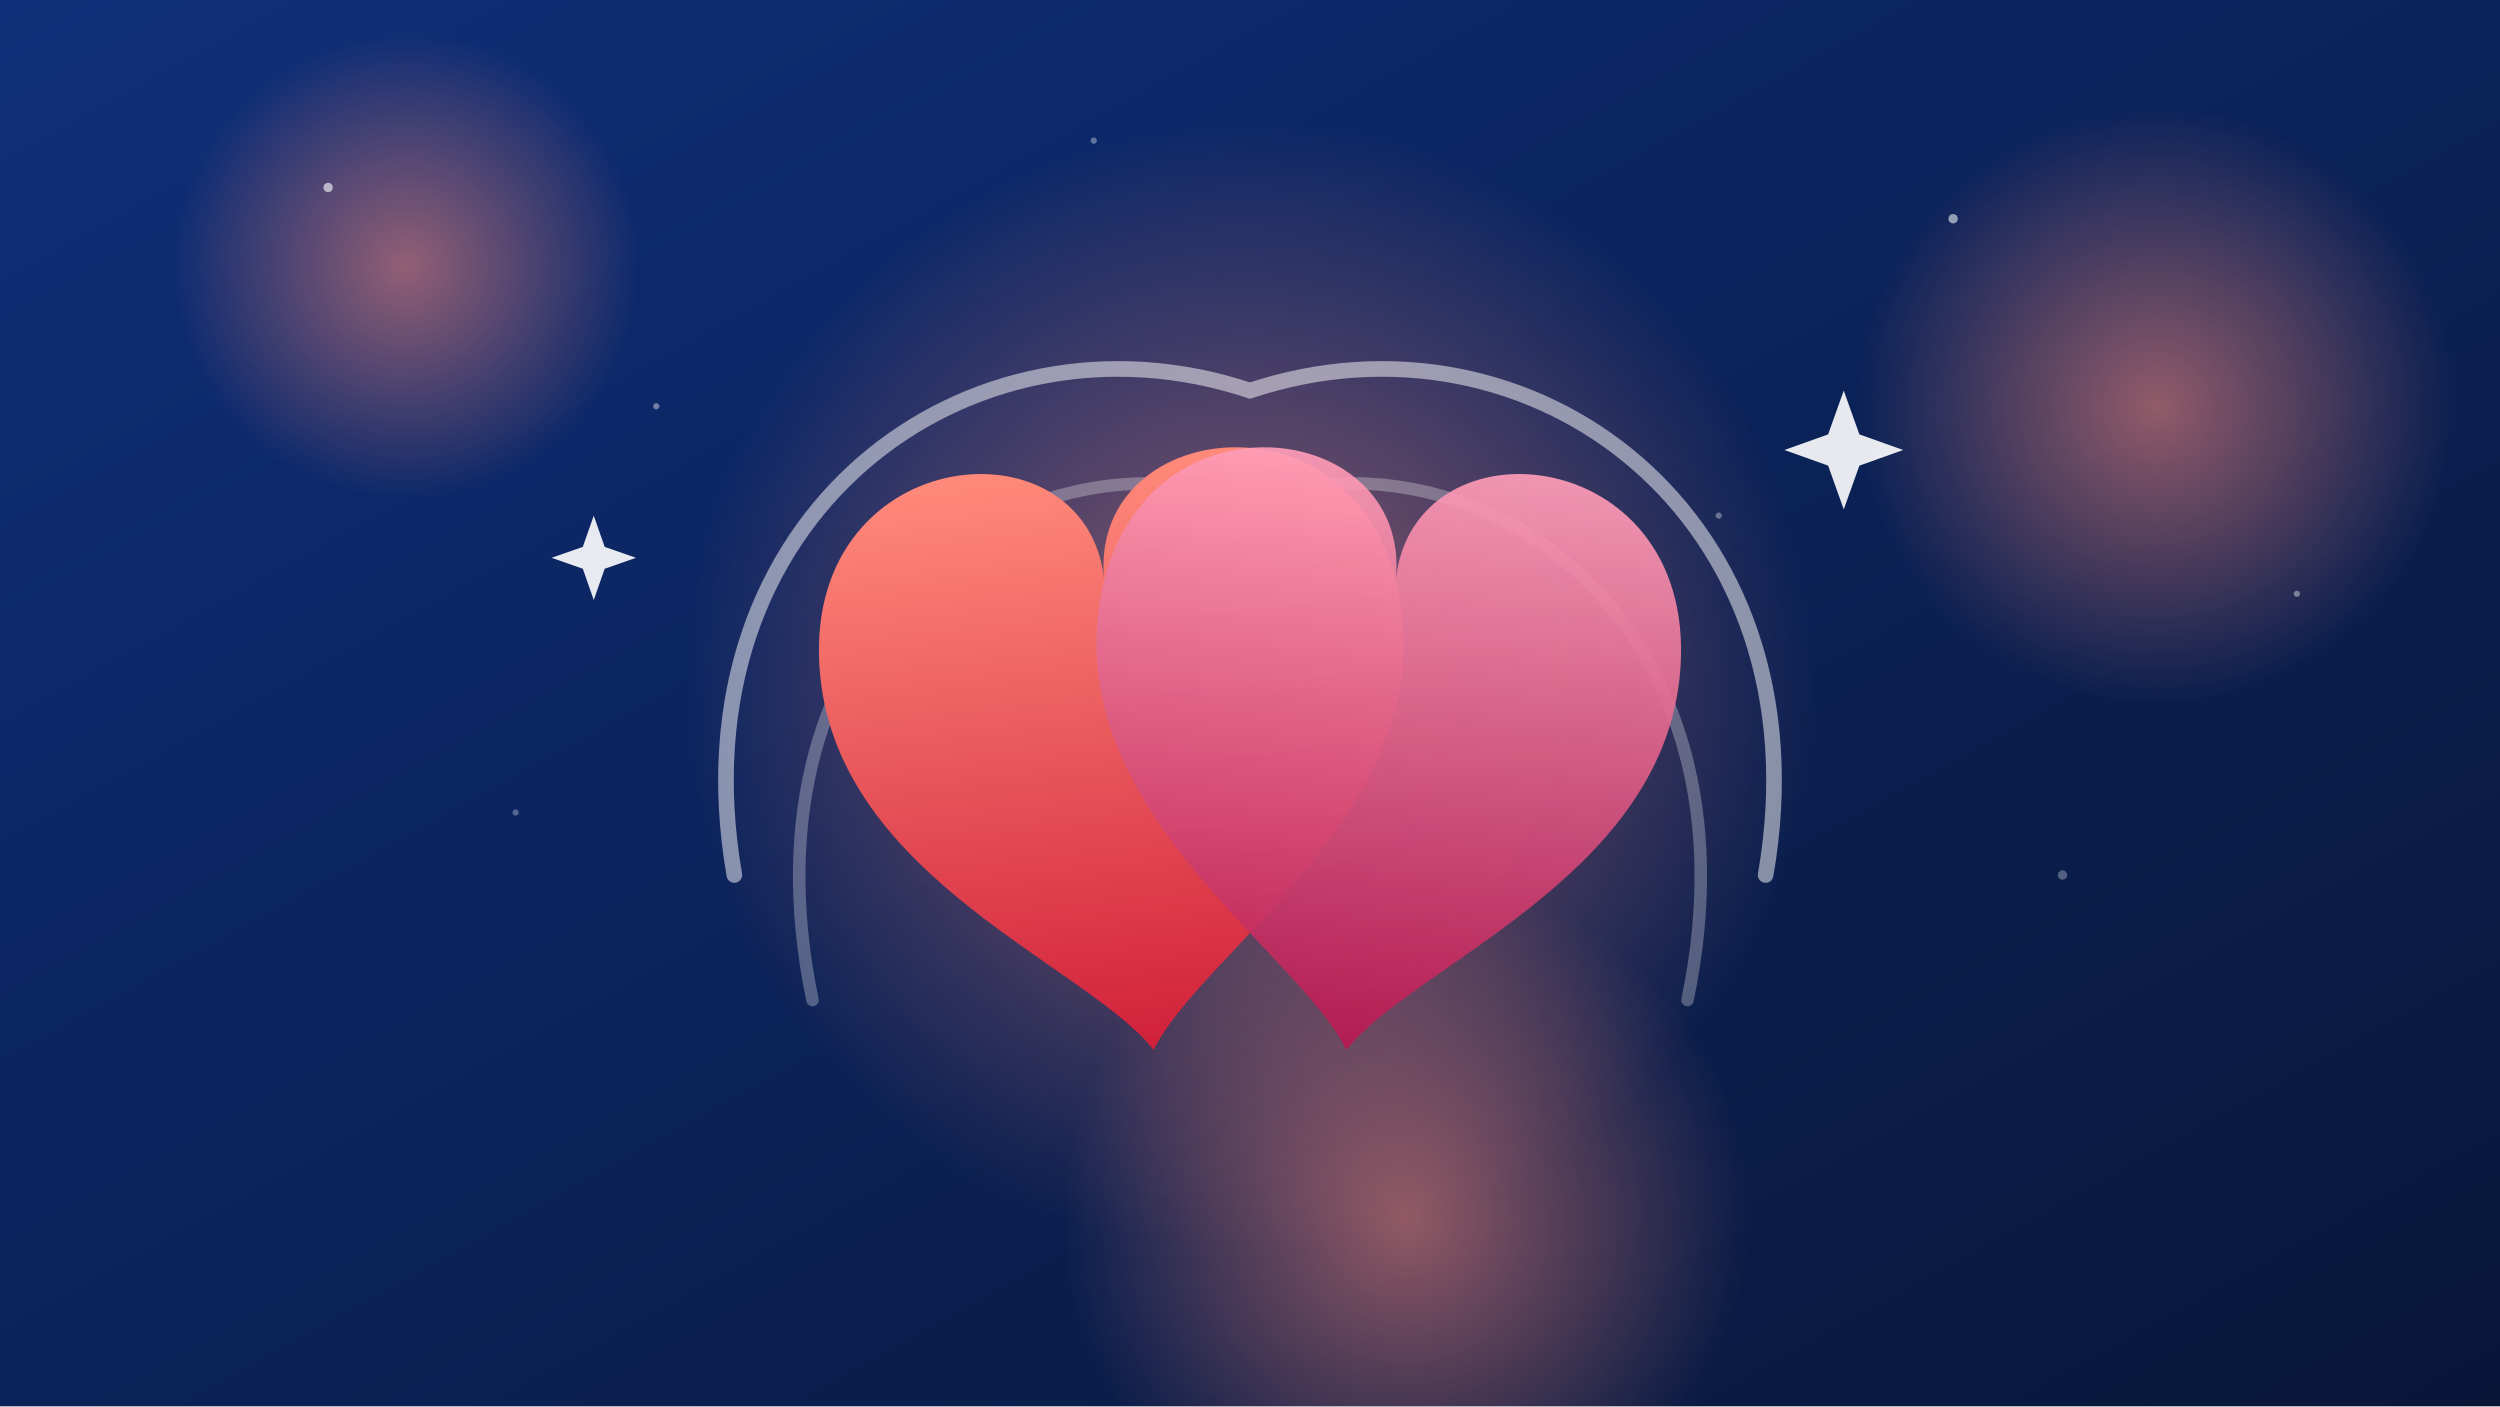
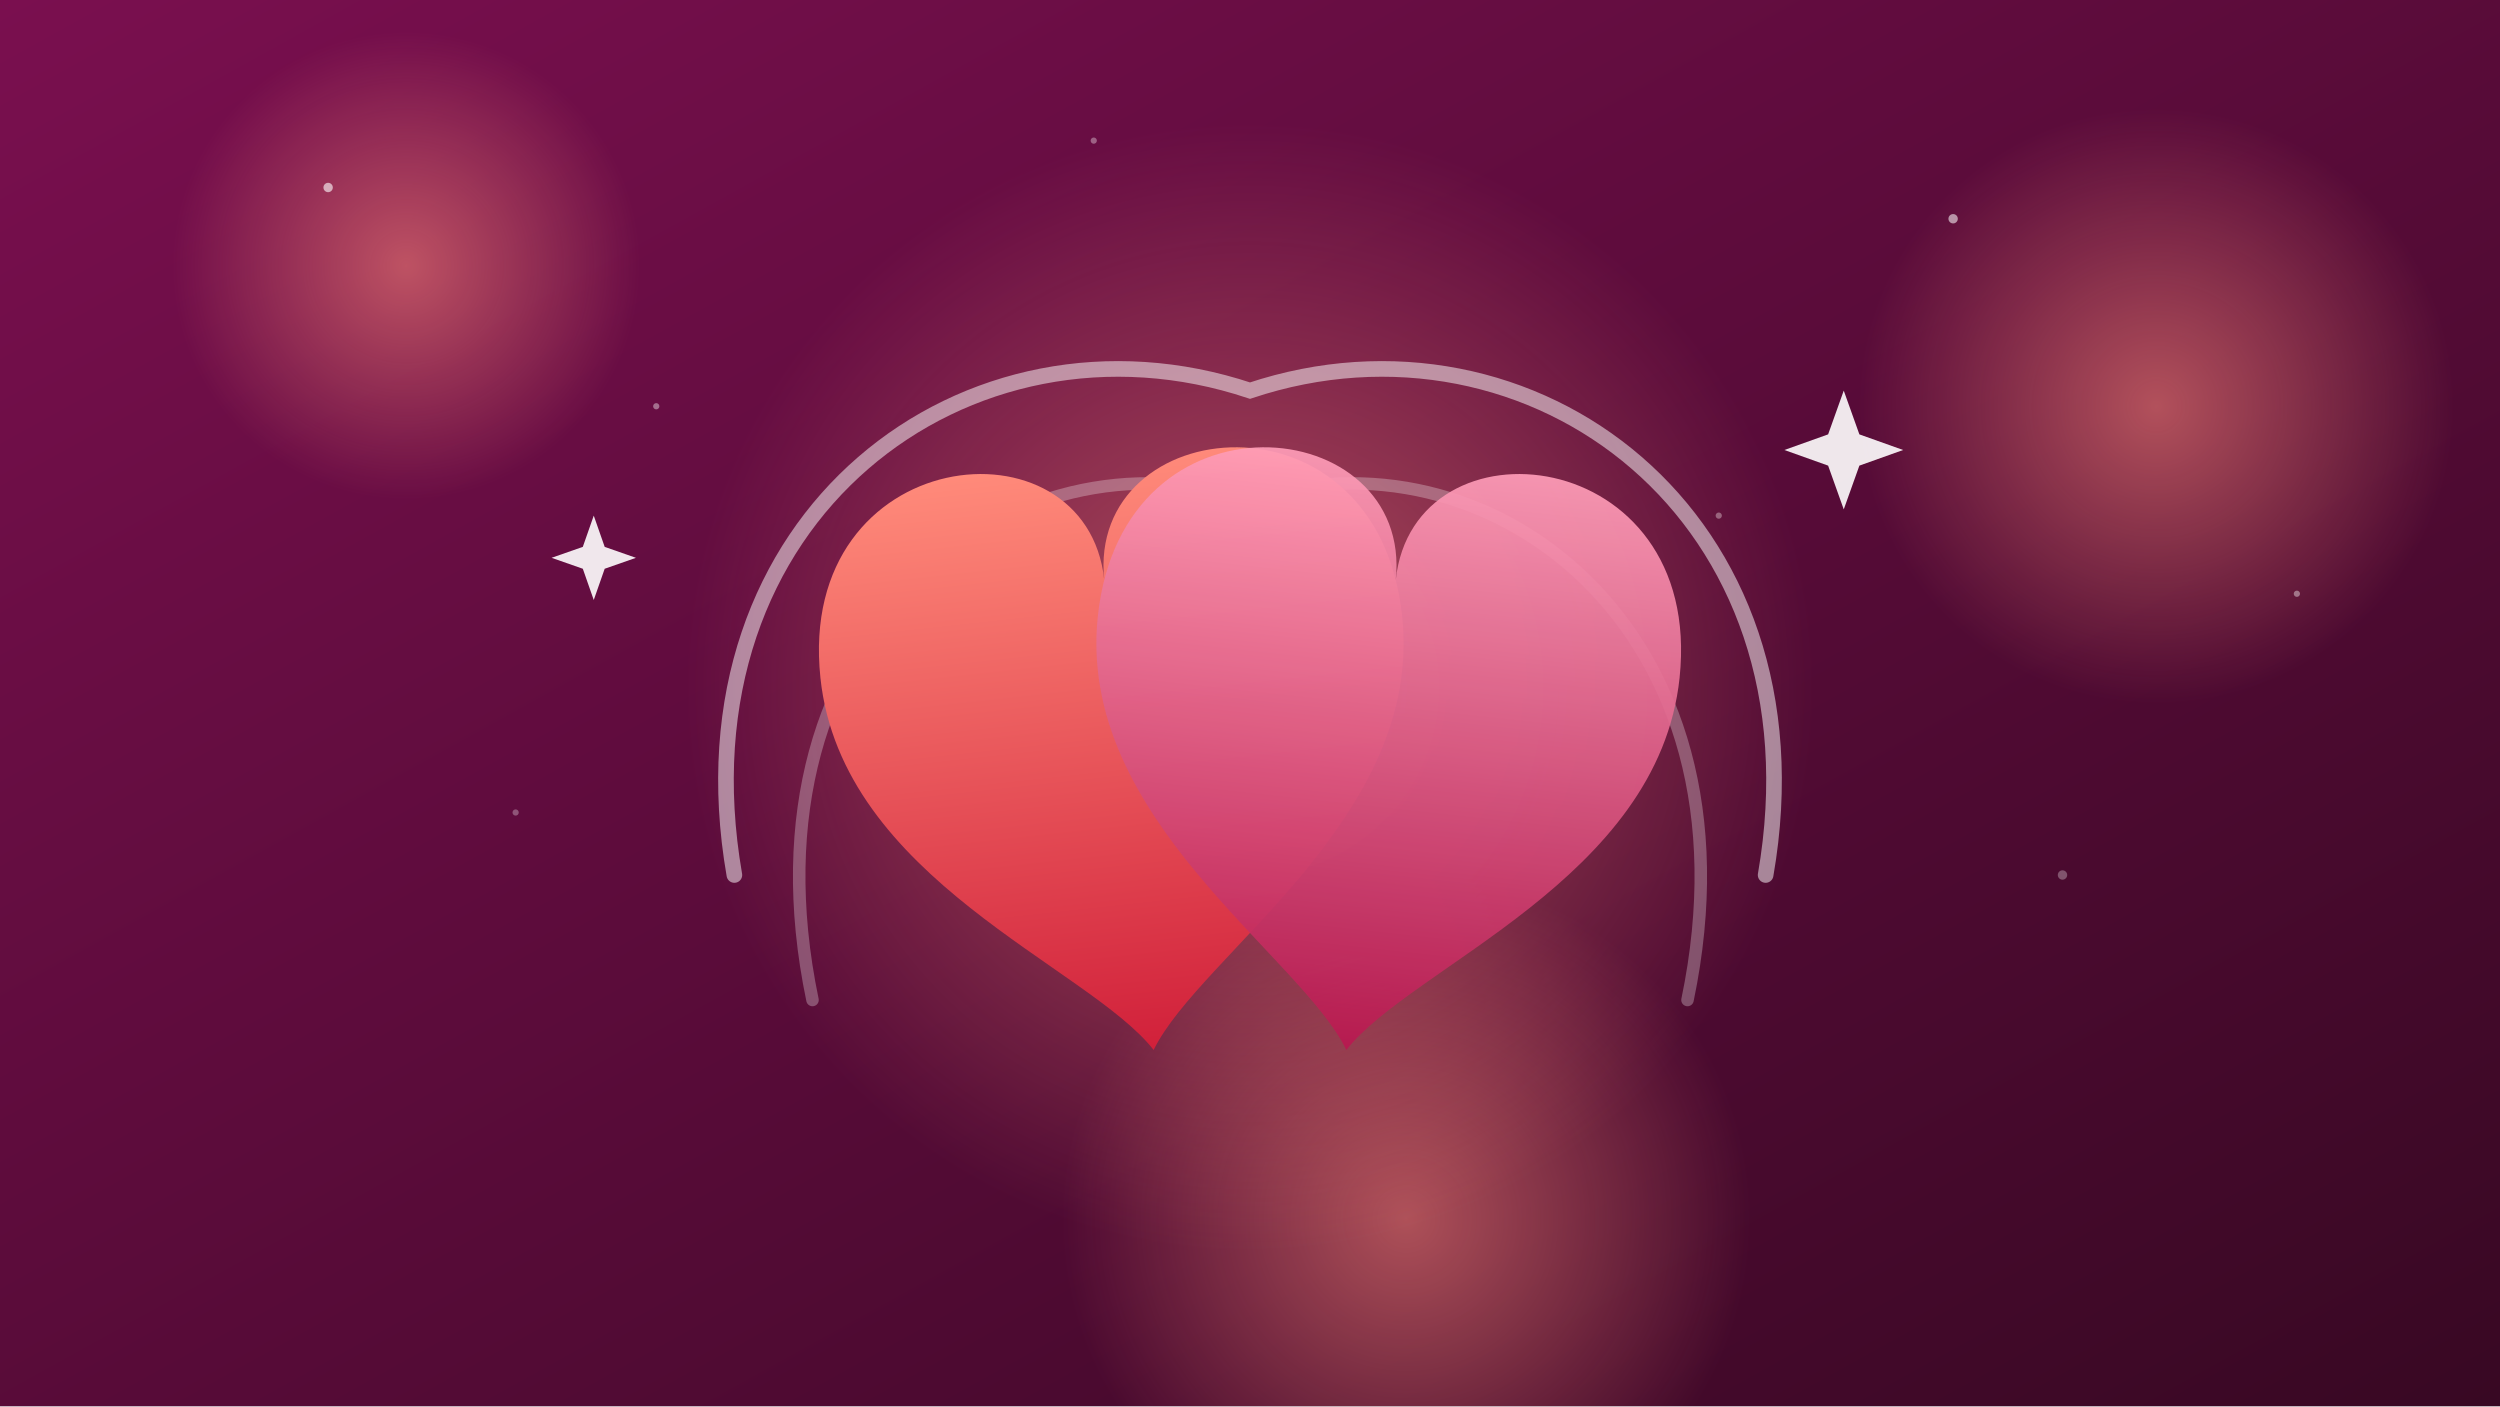
<svg xmlns="http://www.w3.org/2000/svg" viewBox="0 0 1600 900" preserveAspectRatio="xMidYMid slice">
  <defs>
    <linearGradient id="bg" x1="0" y1="0" x2="1" y2="1">
-       <stop offset="0" stop-color="#0f2f7a" />
-       <stop offset="1" stop-color="#081638" />
+       <stop offset="0" stop-color="#7a0f4f" />
+       <stop offset="1" stop-color="#380823" />
    </linearGradient>
    <radialGradient id="glow" cx=".5" cy=".5" r=".5">
      <stop offset="0" stop-color="#ff8a7a" stop-opacity=".55" />
      <stop offset="1" stop-color="#ff8a7a" stop-opacity="0" />
    </radialGradient>
    <linearGradient id="h1" x1="0" y1="0" x2="0" y2="1">
      <stop offset="0" stop-color="#ff8a7a" />
      <stop offset="1" stop-color="#d1203a" />
    </linearGradient>
    <linearGradient id="h2" x1="0" y1="0" x2="0" y2="1">
      <stop offset="0" stop-color="#ff9db8" />
      <stop offset="1" stop-color="#b8174f" />
    </linearGradient>
    <path id="heart" d="M0 -22 C0 -52 -52 -52 -52 -10 C-52 26 -10 46 0 62 C10 46 52 26 52 -10 C52 -52 0 -52 0 -22Z" />
  </defs>
  <rect width="1600" height="900" fill="url(#bg)" />
  <circle cx="260" cy="170" r="150" fill="url(#glow)" />
  <circle cx="1380" cy="260" r="190" fill="url(#glow)" />
  <circle cx="900" cy="780" r="220" fill="url(#glow)" />
  <circle cx="210" cy="120" r="3" fill="#fff" opacity="0.6" />
  <circle cx="420" cy="260" r="2" fill="#fff" opacity="0.4" />
  <circle cx="1250" cy="140" r="3" fill="#fff" opacity="0.55" />
  <circle cx="1470" cy="380" r="2" fill="#fff" opacity="0.4" />
  <circle cx="700" cy="90" r="2" fill="#fff" opacity="0.35" />
  <circle cx="1100" cy="330" r="2" fill="#fff" opacity="0.35" />
  <circle cx="330" cy="520" r="2" fill="#fff" opacity="0.3" />
  <circle cx="1320" cy="560" r="3" fill="#fff" opacity="0.3" />
  <circle cx="800" cy="440" r="360" fill="url(#glow)" />
  <path d="M470 560 C430 330 620 190 800 250 C980 190 1170 330 1130 560" fill="none" stroke="#fff" stroke-opacity=".5" stroke-width="10" stroke-linecap="round" />
  <path d="M520 640 C470 400 650 270 800 320 C950 270 1130 400 1080 640" fill="none" stroke="#fff" stroke-opacity=".28" stroke-width="8" stroke-linecap="round" />
  <g transform="translate(715 450) scale(3.6) rotate(-6)">
    <use href="#heart" fill="url(#h1)" />
  </g>
  <g transform="translate(885 450) scale(3.6) rotate(6)">
    <use href="#heart" fill="url(#h2)" opacity=".92" />
  </g>
  <g fill="#fff" opacity=".9">
    <path d="M1180 250 l10 28 28 10 -28 10 -10 28 -10 -28 -28 -10 28 -10z" />
    <path d="M380 330 l7 20 20 7 -20 7 -7 20 -7 -20 -20 -7 20 -7z" />
  </g>
</svg>
